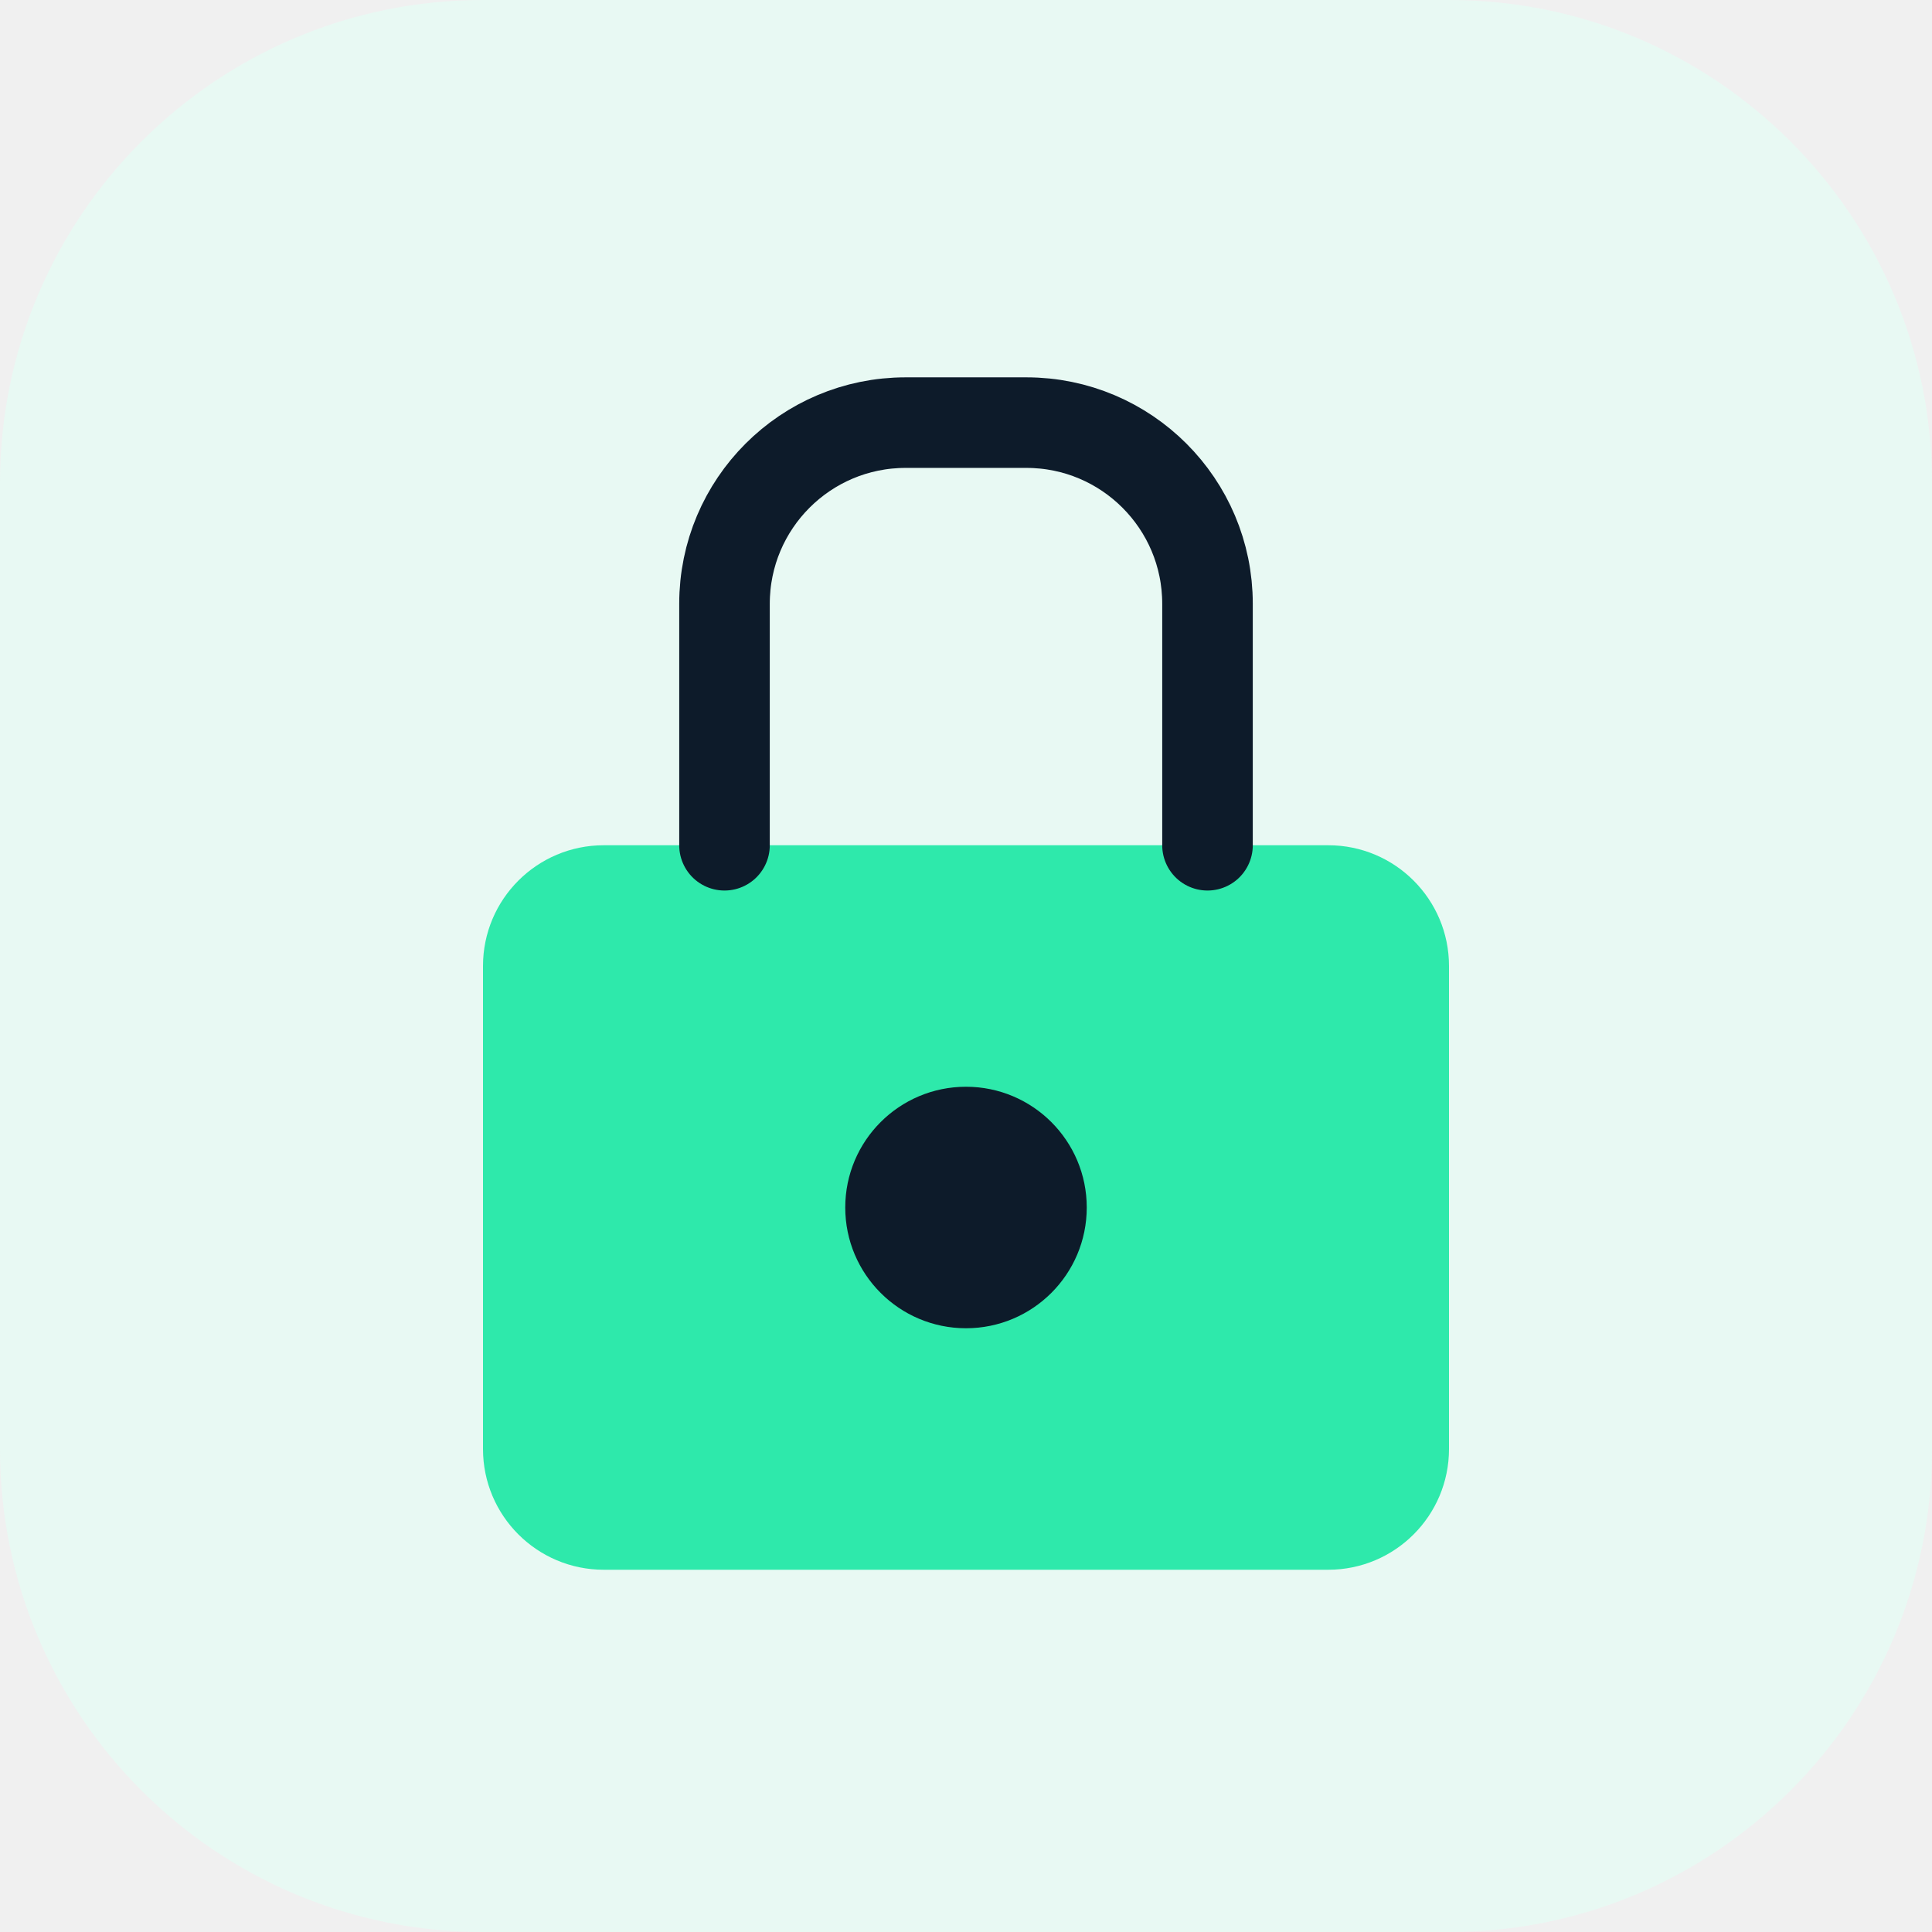
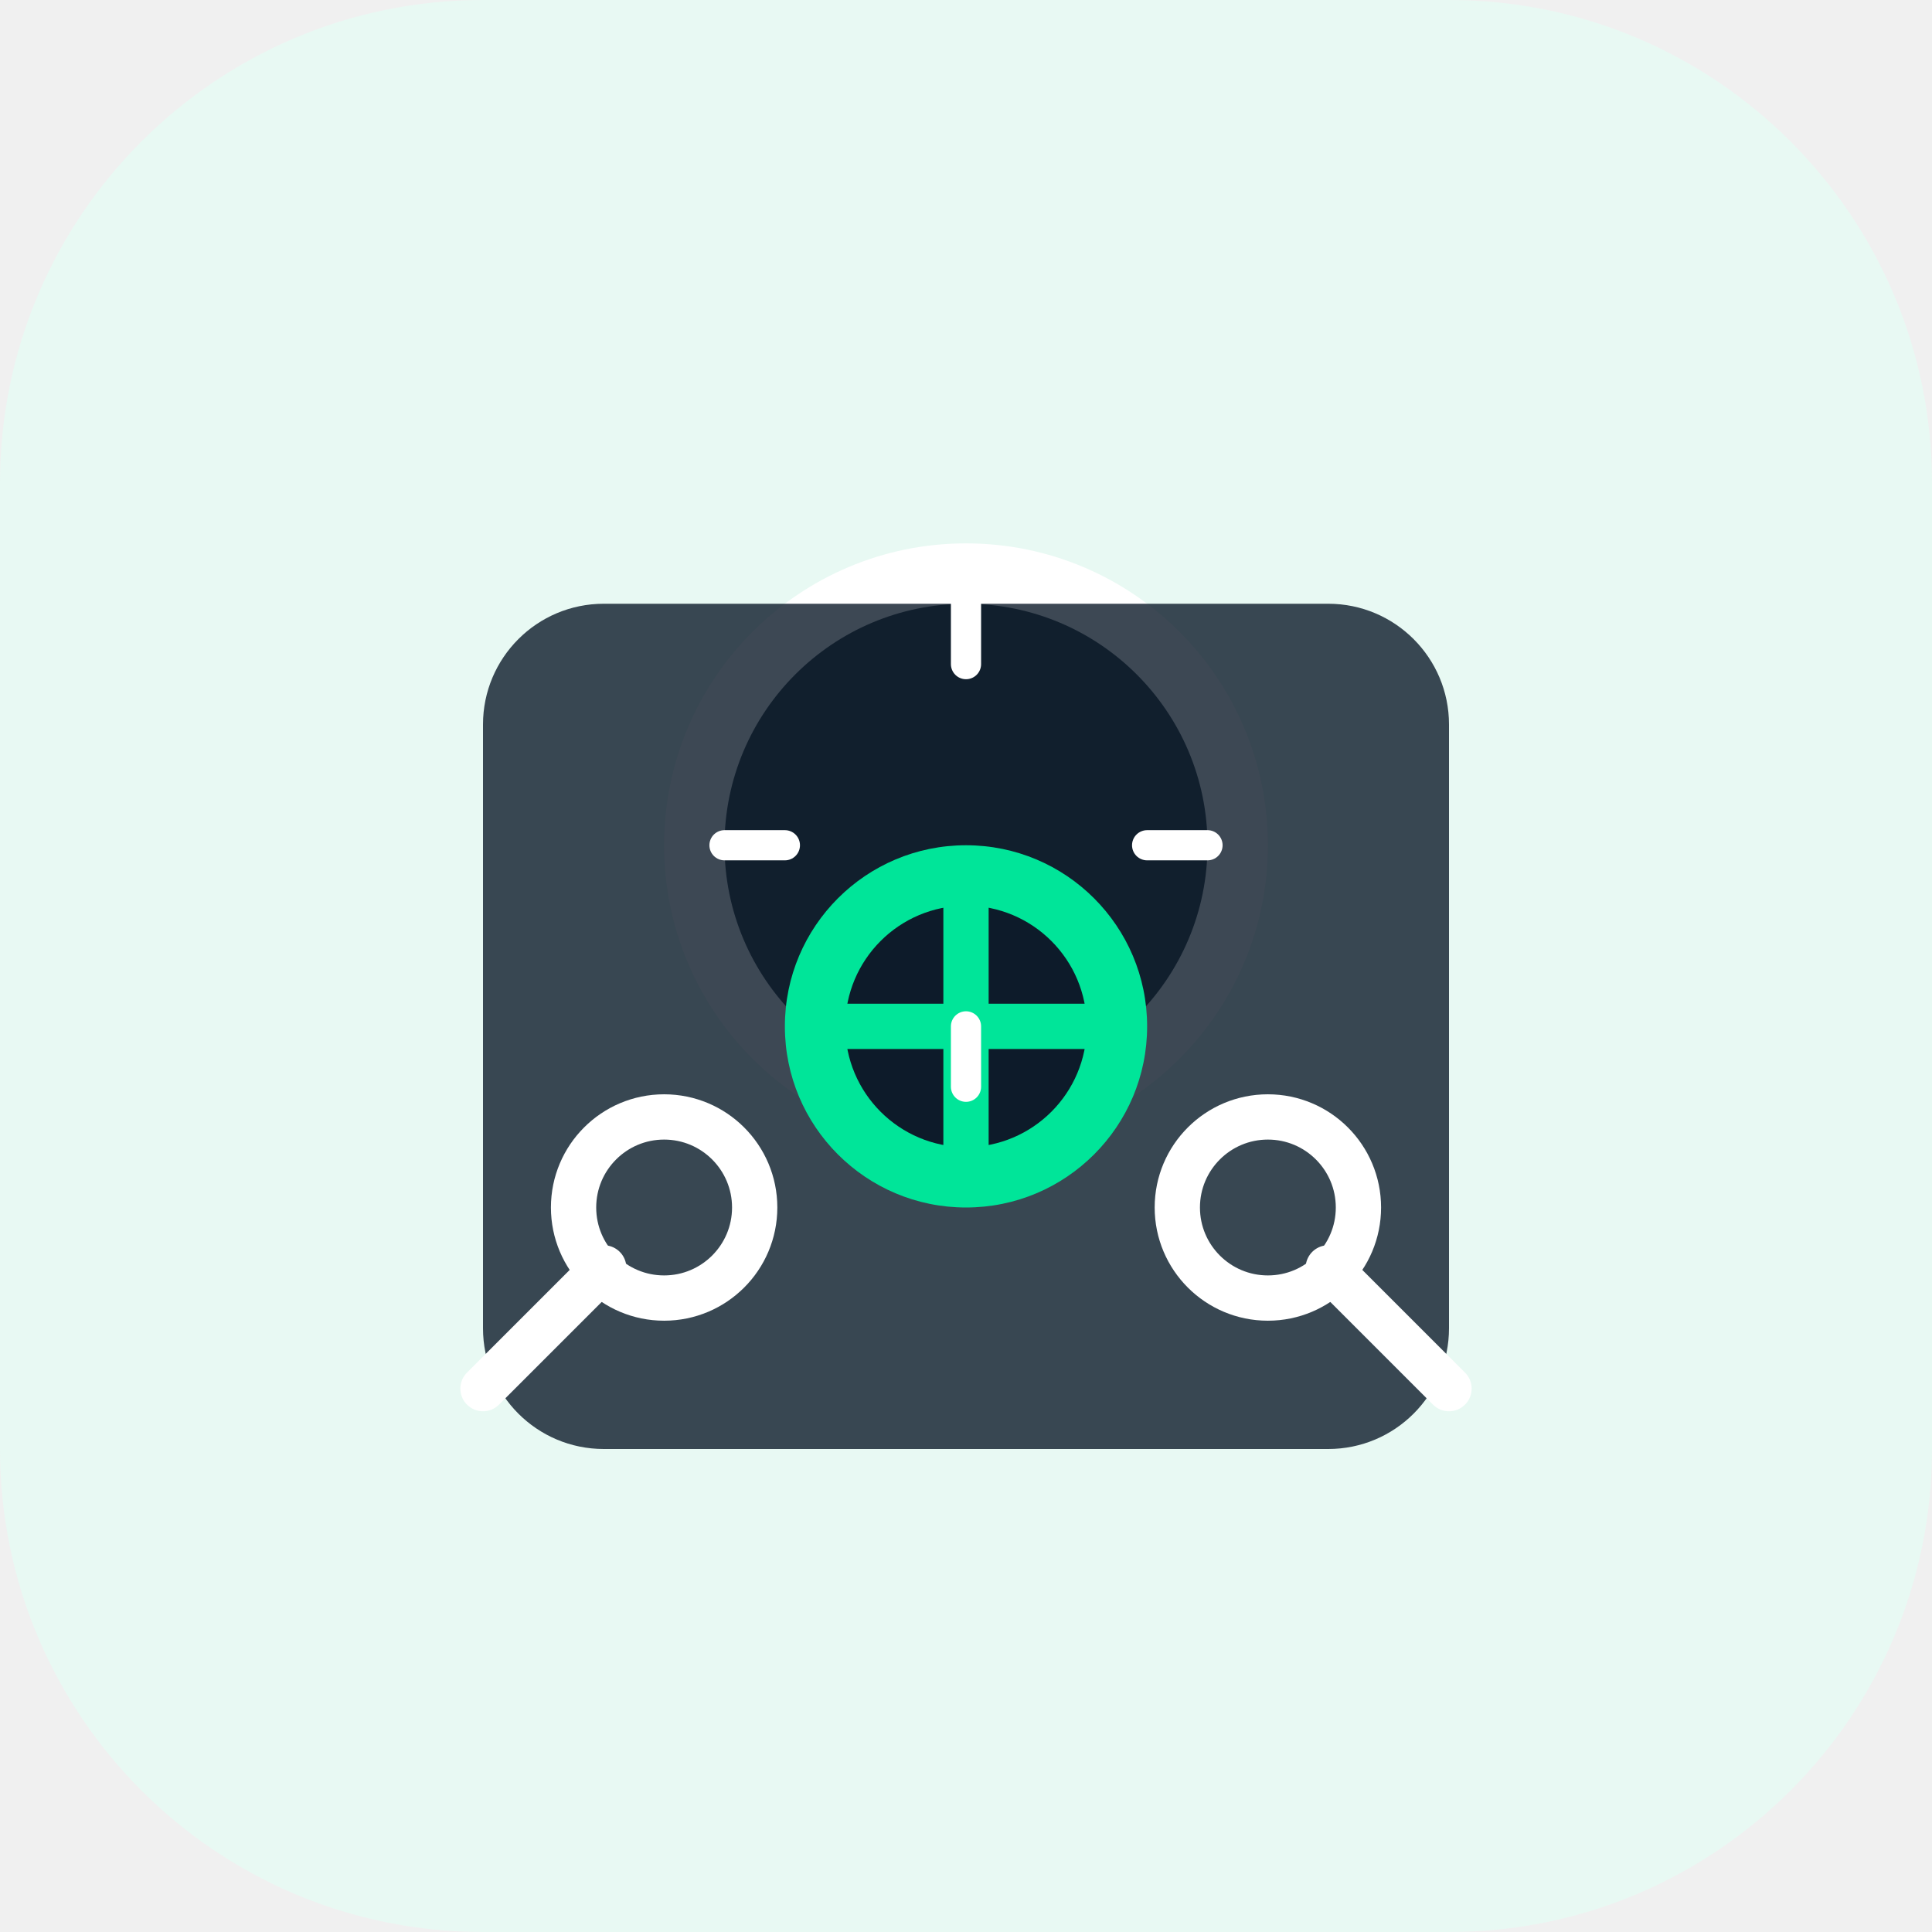
<svg xmlns="http://www.w3.org/2000/svg" width="64" height="64" viewBox="0 0 64 64" fill="none">
+   <defs>
+     <linearGradient id="secretsGrad" x1="0%" y1="0%" x2="100%" y2="100%">
+       <stop offset="0%" stop-color="#00E599" stop-opacity="0.8" />
+       <stop offset="100%" stop-color="#00C180" stop-opacity="0.9" />
+     </linearGradient>
+     <filter id="secretsShadow" x="-2" y="0" width="110%" height="110%">
+       <feDropShadow dx="0" dy="1" stdDeviation="1" flood-opacity="0.3" />
+     </filter>
+     <clipPath id="keyHole">
+       <path d="M32,40 v-6 c0,-2.2 -1.8,-4 -4,-4 h-1.5 c-2.5,0 -4.5,2 -4.5,4.5 c0,2.5 2,4.5 4.5,4.5 h1.5 v1 z" />
+     </clipPath>
+   </defs>
  <rect width="64" height="64" rx="16" fill="#E8F9F3" />
-   <rect x="16" y="28" width="32" height="24" rx="4" fill="#00E599" fill-opacity="0.8" />
-   <path d="M24 28V20C24 16.686 26.686 14 30 14H34C37.314 14 40 16.686 40 20V28" stroke="#0D1B2A" stroke-width="3" stroke-linecap="round" />
-   <circle cx="32" cy="40" r="4" fill="#0D1B2A" />
+   <rect x="12" y="16" width="40" height="36" rx="6" fill="url(#secretsGrad)" filter="url(#secretsShadow)" />
+   <circle cx="32" cy="28" r="10" fill="#FFFFFF" />
+   <circle cx="32" cy="28" r="8" fill="#0D1B2A" fill-opacity="0.9" />
+   <rect x="16" y="20" width="32" height="28" rx="4" fill="#0D1B2A" fill-opacity="0.8" />
+   <circle cx="32" cy="34" r="6" fill="#00E599" />
+   <circle cx="32" cy="34" r="4" fill="#0D1B2A" />
+   <path d="M32 30V38" stroke="#00E599" stroke-width="1.5" stroke-linecap="round" />
+   <path d="M28 34H36" stroke="#00E599" stroke-width="1.5" stroke-linecap="round" />
+   <path d="M32 20V22" stroke="#FFFFFF" stroke-width="1" stroke-linecap="round" />
+   <path d="M40 28H38" stroke="#FFFFFF" stroke-width="1" stroke-linecap="round" />
+   <path d="M32 36V34" stroke="#FFFFFF" stroke-width="1" stroke-linecap="round" />
+   <path d="M24 28H26" stroke="#FFFFFF" stroke-width="1" stroke-linecap="round" />
+   <path d="M48 46L44 42" stroke="#FFFFFF" stroke-width="1.5" stroke-linecap="round" />
+   <circle cx="42" cy="40" r="3" stroke="#FFFFFF" stroke-width="1.5" fill="none" />
+   <path d="M16 46L20 42" stroke="#FFFFFF" stroke-width="1.5" stroke-linecap="round" />
+   <circle cx="22" cy="40" r="3" stroke="#FFFFFF" stroke-width="1.5" fill="none" />
</svg>
